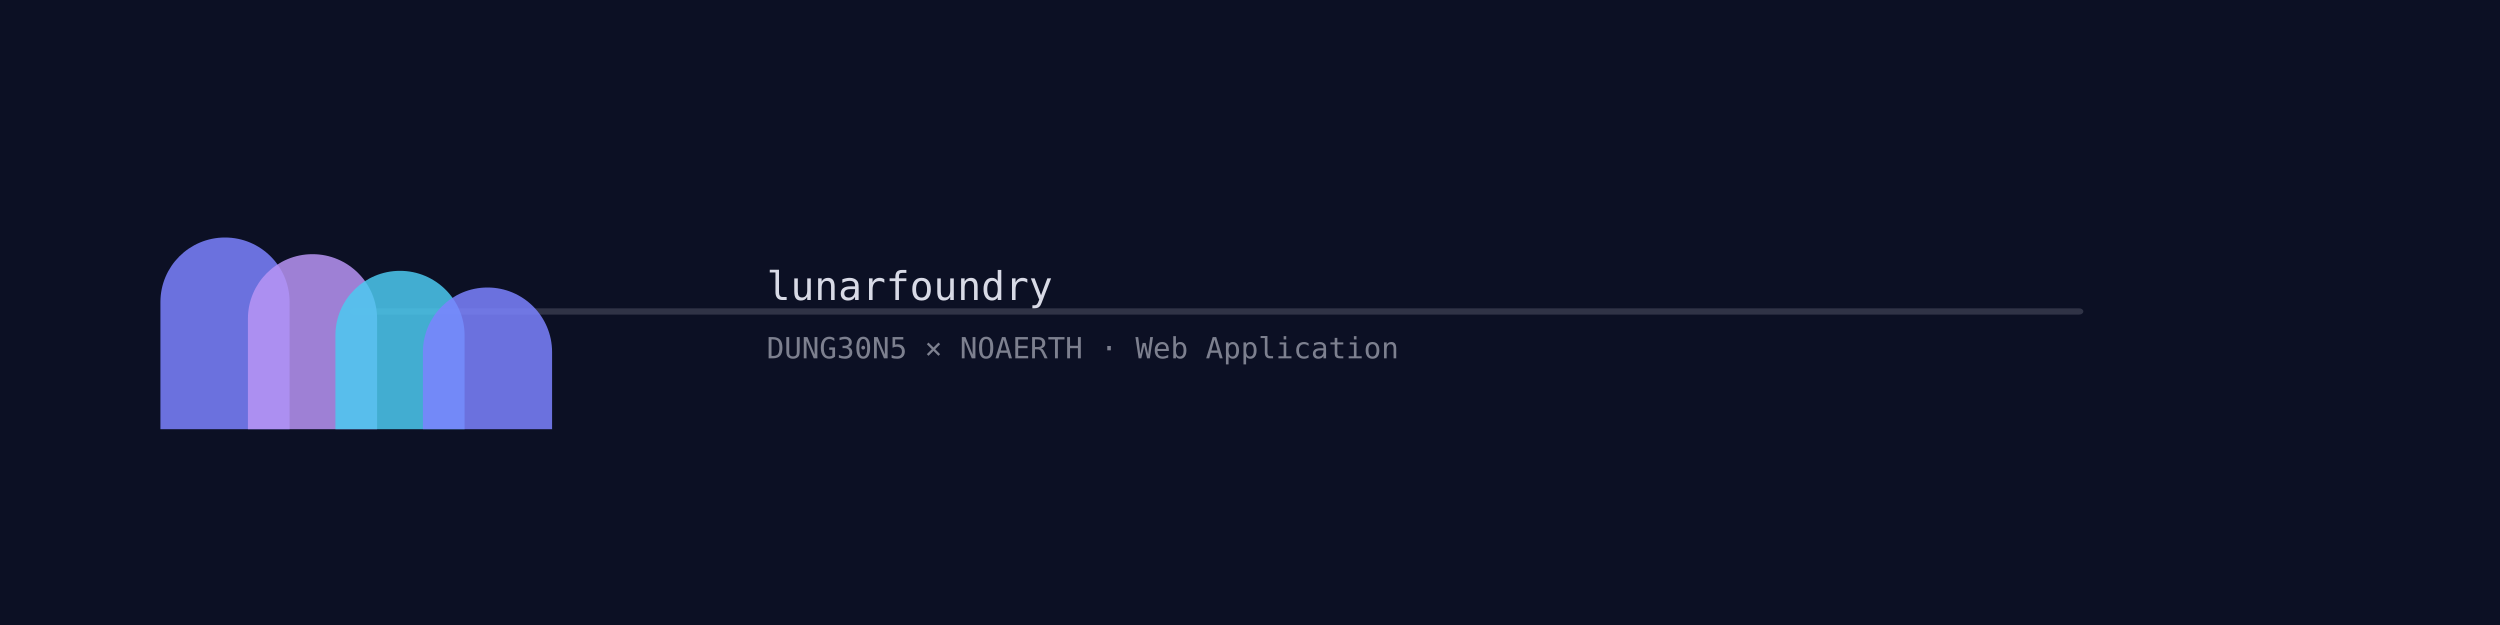
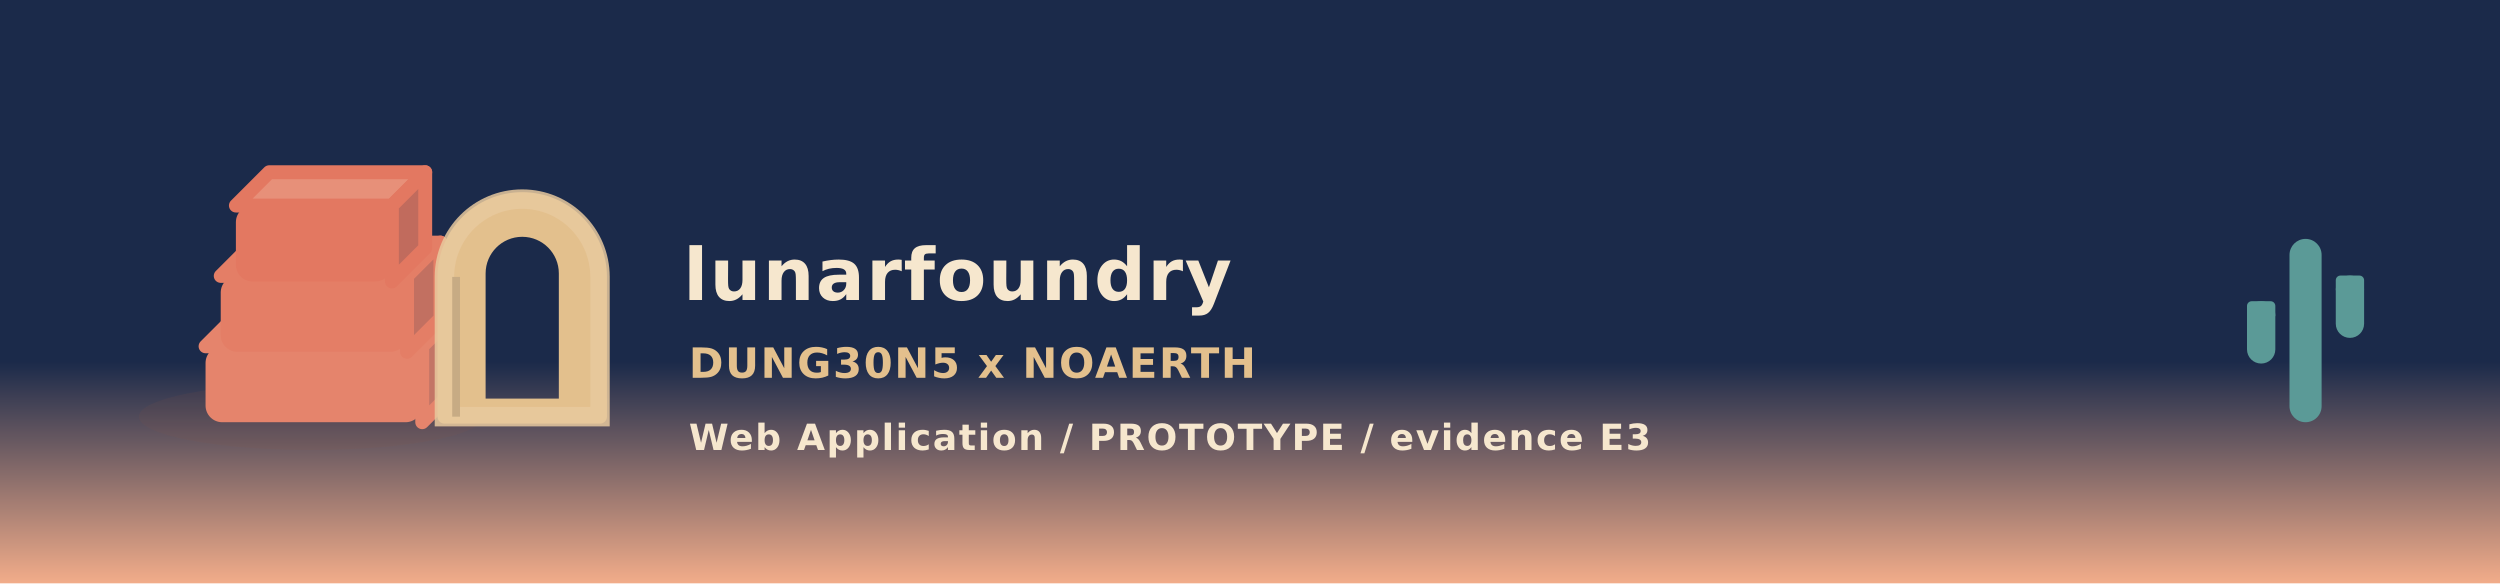
- <svg xmlns="http://www.w3.org/2000/svg" viewBox="0 0 1200 300" width="1200" height="300" role="img" aria-label="lunarfoundry identity object">
-   <rect width="1200" height="300" fill="#0c1024" />
-   <defs>
-     <linearGradient id="gft" x1="0" y1="0" x2="1" y2="1">
-       <stop offset="0%" stop-color="#7c83ff" />
-       <stop offset="100%" stop-color="#b794f4" />
-     </linearGradient>
-   </defs>
-   <rect x="168.00" y="148.00" width="832.00" height="3.00" rx="2.00" fill="rgba(238,240,251,0.160)" opacity="1.00" />
-   <path d="M77.00,206.00 L77.00,145.00 A31.00,31.00 0 0 1 139.00,145.00 L139.00,206.00 Z" fill="rgba(124,131,255,0.850)" opacity="1.00" />
-   <path d="M119.00,206.00 L119.00,153.00 A31.00,31.00 0 0 1 181.00,153.00 L181.00,206.00 Z" fill="rgba(183,148,244,0.850)" opacity="1.00" />
-   <path d="M161.00,206.00 L161.00,161.00 A31.00,31.00 0 0 1 223.00,161.00 L223.00,206.00 Z" fill="rgba(76,201,240,0.850)" opacity="1.00" />
-   <path d="M203.00,206.00 L203.00,169.00 A31.00,31.00 0 0 1 265.00,169.00 L265.00,206.00 Z" fill="rgba(124,131,255,0.850)" opacity="1.00" />
-   <text x="368" y="144" font-family="ui-monospace,Menlo,monospace" font-size="19" fill="rgba(238,240,251,0.900)">lunarfoundry</text>
-   <text x="368" y="172" font-family="ui-monospace,Menlo,monospace" font-size="14" fill="rgba(238,240,251,0.500)">DUNG30N5 × NOAERTH · Web Application</text>
+ <svg xmlns="http://www.w3.org/2000/svg" width="900" height="210" viewBox="0 0 900 210" role="img" aria-label="lunarfoundry - identity object">
+   <linearGradient id="skyf" x1="0" y1="0" x2="0" y2="1">
+     <stop offset="0" stop-color="#1b2a4a" />
+     <stop offset="0.62" stop-color="#1b2a4a" />
+     <stop offset="1" stop-color="#f3ad8a" />
+   </linearGradient>
+   <rect width="900" height="210" fill="url(#skyf)" />
+   <rect x="0" y="352" width="900" height="-142" fill="#e3c08d" />
+   <rect x="0" y="352" width="900" height="3" fill="#e6c596" />
+   <ellipse cx="112" cy="150" rx="62" ry="12" fill="rgba(138,90,68,0.11)" />
+   <path d="M74,124.67 L152,124.67 L164,112.67 L86,112.67 Z" fill="#e99a82" stroke="#e5846c" stroke-width="5" stroke-linejoin="round" />
+   <path d="M152,124.67 L164,112.67 L164,140 L152,152 Z" fill="#c37566" stroke="#e5846c" stroke-width="5" stroke-linejoin="round" />
+   <rect x="74" y="124.67" width="78" height="27.33" rx="6" fill="#e5846c" />
+   <path d="M79.46,99.33 L146.54,99.33 L158.54,87.33 L91.46,87.33 Z" fill="#e8957d" stroke="#e47e66" stroke-width="5" stroke-linejoin="round" />
+   <path d="M146.54,99.33 L158.54,87.33 L158.54,114.67 L146.54,126.67 Z" fill="#c27061" stroke="#e47e66" stroke-width="5" stroke-linejoin="round" />
+   <rect x="79.46" y="99.33" width="67.08" height="27.33" rx="6" fill="#e47e66" />
+   <path d="M84.92,74 L141.08,74 L153.08,62 L96.92,62 Z" fill="#e79079" stroke="#e37861" stroke-width="5" stroke-linejoin="round" />
+   <path d="M141.08,74 L153.08,62 L153.08,89.33 L141.08,101.33 Z" fill="#c16b5d" stroke="#e37861" stroke-width="5" stroke-linejoin="round" />
+   <rect x="84.92" y="74" width="56.16" height="27.33" rx="6" fill="#e37861" />
+   <path d="M160,150 L160,99.68 A28,28 0 0 1 216,99.68 L216,150 Z M172.32,146 L172.32,98.43 A15.68,15.68 0 0 1 203.68,98.43 L203.68,146 Z" fill="#e3c08d" fill-rule="evenodd" stroke="#e3c08d" stroke-width="5" stroke-linejoin="round" />
+   <path d="M160,150 L160,99.68 A28,28 0 0 1 216,99.68 L216,150 Z" fill="none" stroke="#e8c99d" stroke-width="7" stroke-linecap="round" opacity="0.85" />
+   <rect x="162.8" y="99.68" width="2.8" height="50.32" fill="#c7ab84" />
+   <text x="246" y="108" font-family="Verdana,DejaVu Sans,sans-serif" font-size="26" font-weight="700" letter-spacing="0.6" fill="#f6e7ce" text-anchor="start">lunarfoundry</text>
+   <text x="248" y="136" font-family="Verdana,DejaVu Sans,sans-serif" font-size="15" font-weight="700" letter-spacing="0.6" fill="#e3c08d" text-anchor="start">DUNG30N5 x NOAERTH</text>
+   <text x="248" y="162" font-family="Verdana,DejaVu Sans,sans-serif" font-size="13" font-weight="700" letter-spacing="0.6" fill="#f6e7ce" text-anchor="start">Web Application  /  PROTOTYPE  /  evidence E3</text>
+   <rect x="824.22" y="86" width="11.56" height="66" rx="5.78" fill="#5b9a97" />
+   <rect x="808.92" y="108.44" width="10.2" height="22.44" rx="5.1" fill="#5b9a97" />
+   <rect x="808.92" y="108.44" width="10.2" height="6.6" rx="1.7" fill="#5b9a97" />
+   <rect x="840.88" y="99.2" width="10.2" height="22.44" rx="5.1" fill="#5b9a97" />
+   <rect x="840.88" y="99.2" width="10.2" height="6.6" rx="1.7" fill="#5b9a97" />
</svg>
